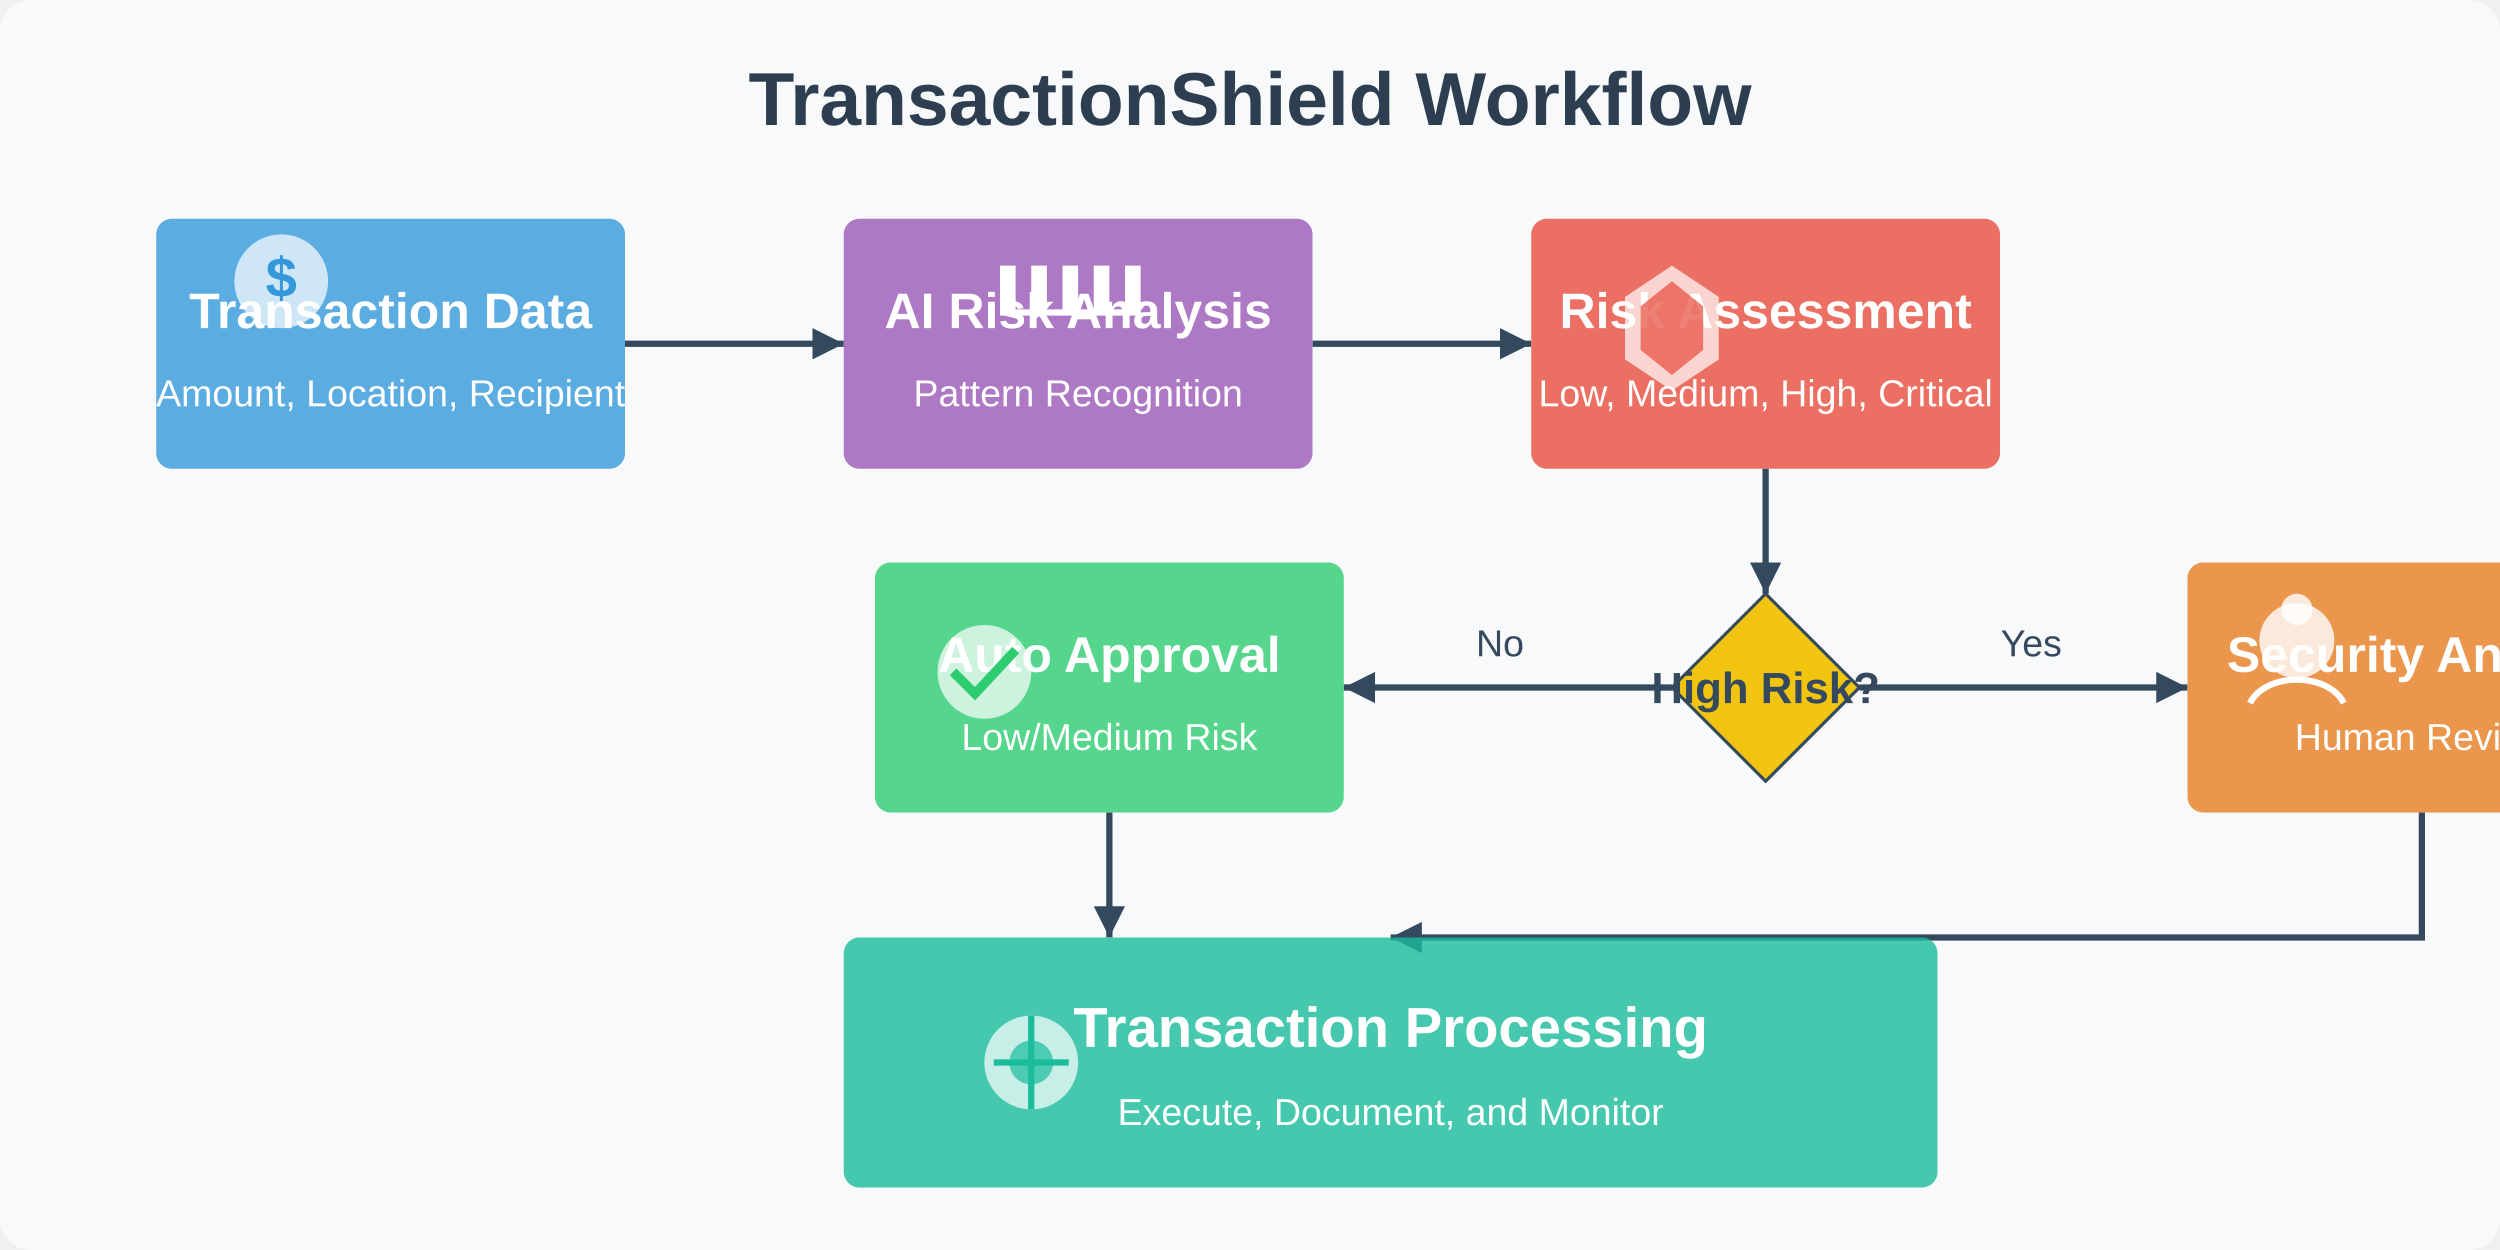
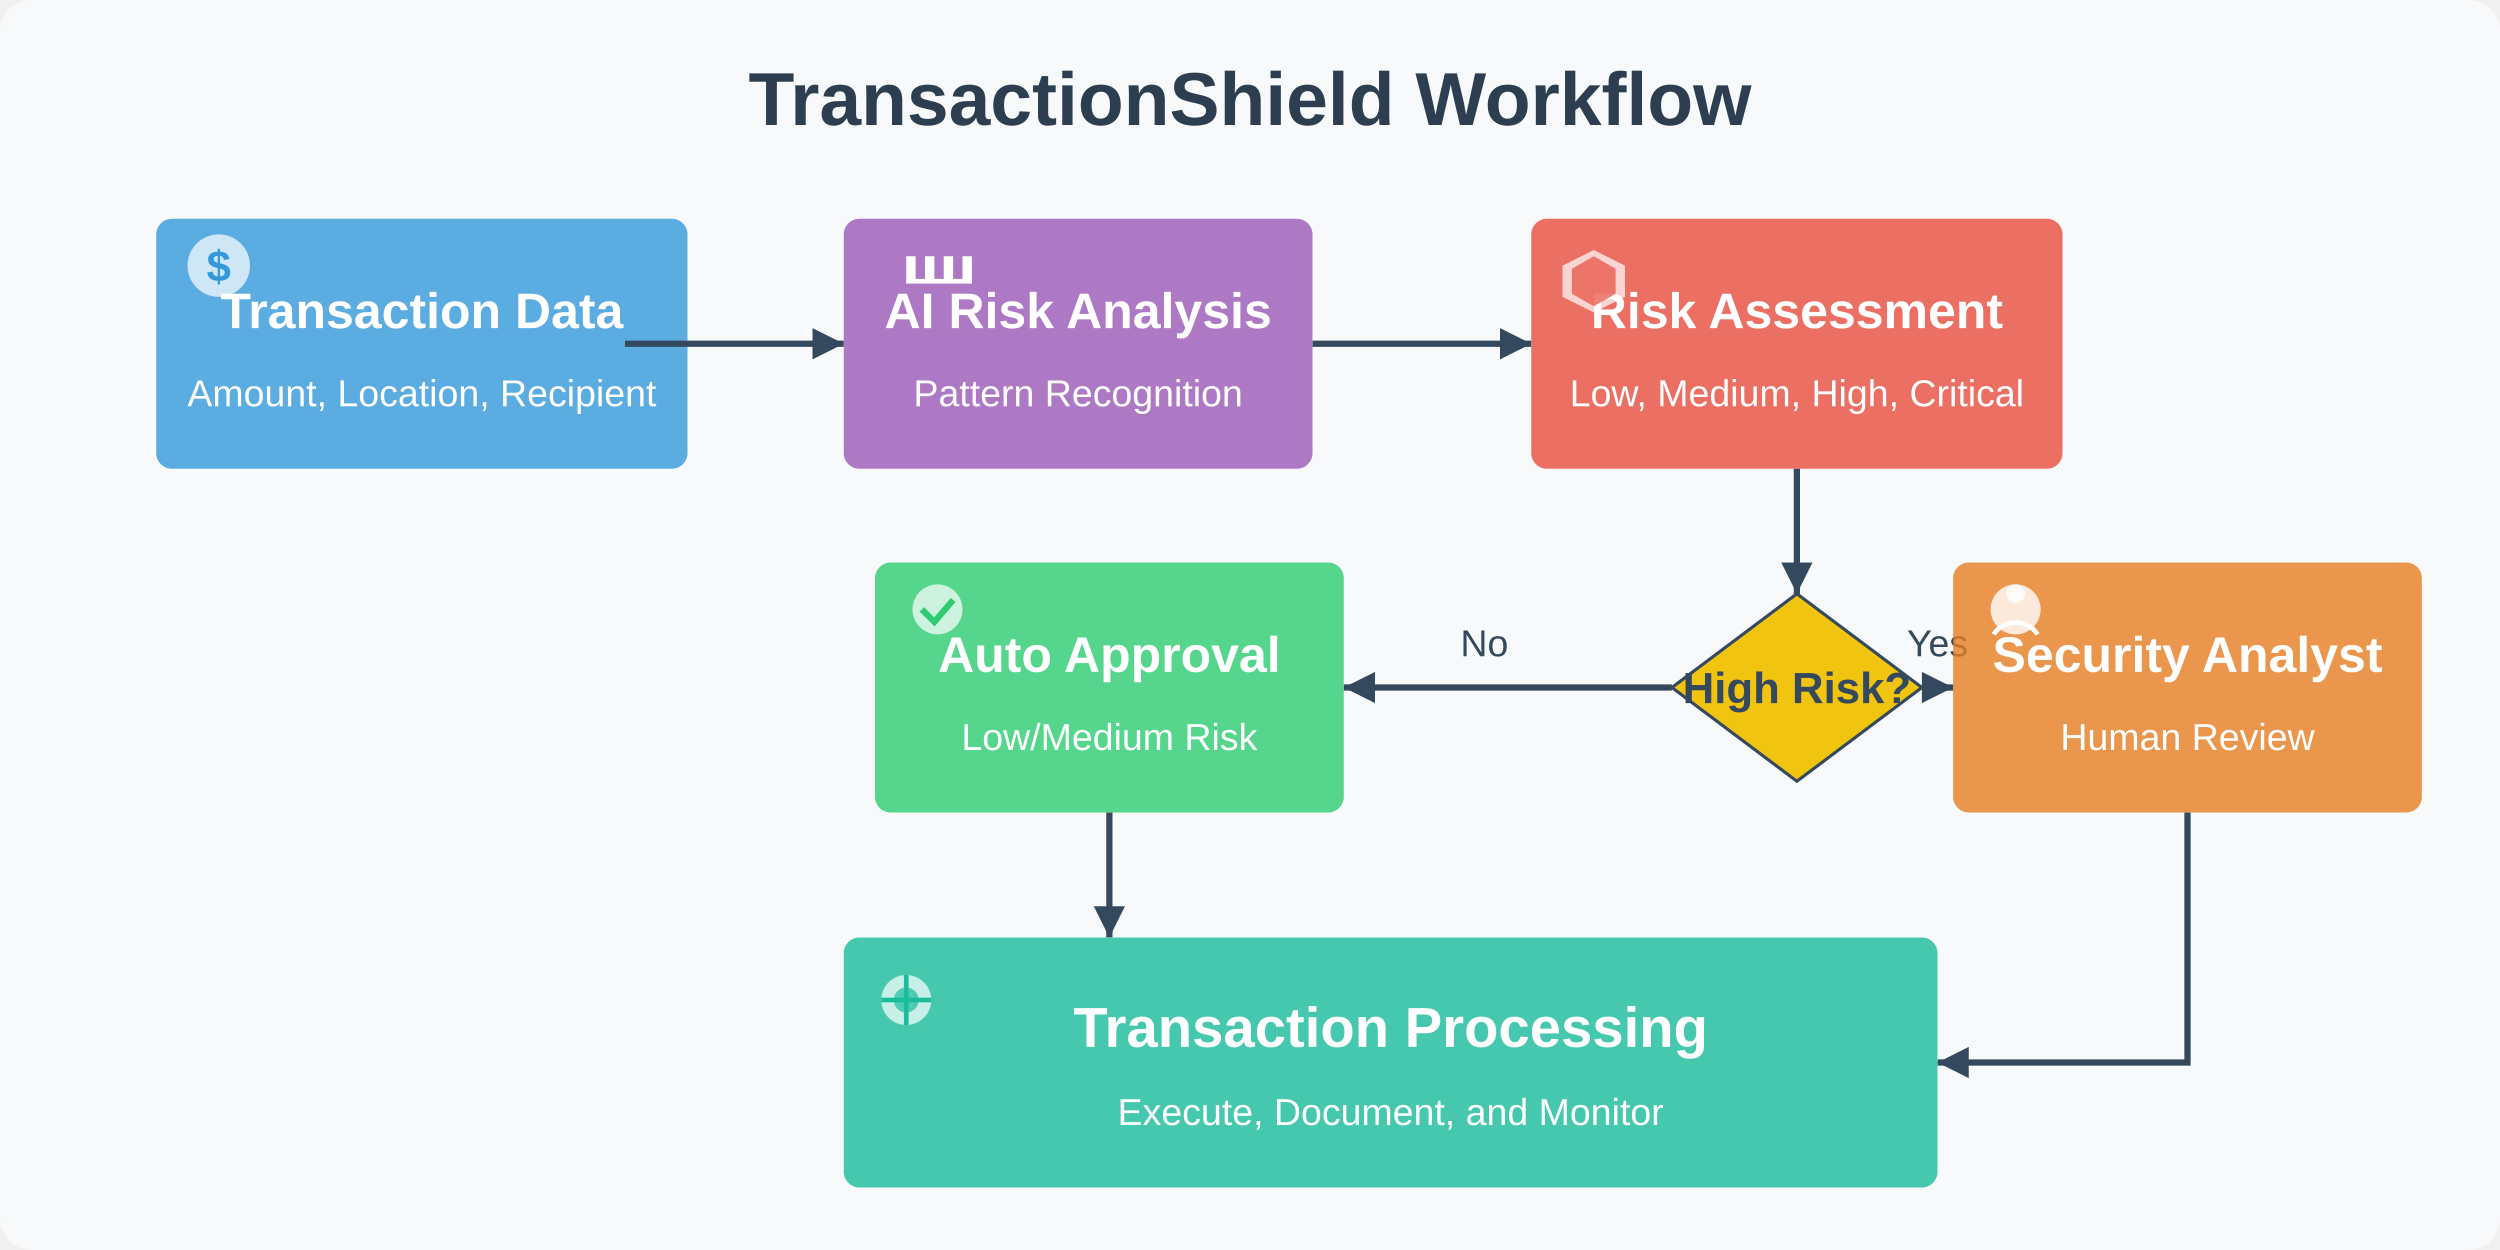
<svg xmlns="http://www.w3.org/2000/svg" viewBox="0 0 800 400">
  <rect width="800" height="400" fill="#f8f9fa" rx="10" ry="10" />
  <text x="400" y="40" font-family="Arial, sans-serif" font-size="24" font-weight="bold" text-anchor="middle" fill="#2c3e50">TransactionShield Workflow</text>
-   <rect x="50" y="70" width="150" height="80" rx="5" ry="5" fill="#3498db" fill-opacity="0.8" />
-   <text x="125" y="105" font-family="Arial, sans-serif" font-size="16" font-weight="bold" text-anchor="middle" fill="white">Transaction Data</text>
-   <text x="125" y="130" font-family="Arial, sans-serif" font-size="12" text-anchor="middle" fill="white">Amount, Location, Recipient</text>
-   <circle cx="90" cy="90" r="15" fill="white" opacity="0.7" />
-   <text x="90" y="95" font-family="Arial, sans-serif" font-size="18" font-weight="bold" text-anchor="middle" fill="#3498db">$</text>
+   <rect x="50" y="70" width="170" height="80" rx="5" ry="5" fill="#3498db" fill-opacity="0.8" />
+   <text x="135" y="105" font-family="Arial, sans-serif" font-size="16" font-weight="bold" text-anchor="middle" fill="white">Transaction Data</text>
+   <text x="135" y="130" font-family="Arial, sans-serif" font-size="12" text-anchor="middle" fill="white">Amount, Location, Recipient</text>
+   <circle cx="70" cy="85" r="10" fill="white" opacity="0.7" />
+   <text x="70" y="90" font-family="Arial, sans-serif" font-size="14" font-weight="bold" text-anchor="middle" fill="#3498db">$</text>
  <path d="M200 110 L270 110" stroke="#34495e" stroke-width="2" fill="none" />
  <polygon points="270,110 260,105 260,115" fill="#34495e" />
  <rect x="270" y="70" width="150" height="80" rx="5" ry="5" fill="#9b59b6" fill-opacity="0.8" />
  <text x="345" y="105" font-family="Arial, sans-serif" font-size="16" font-weight="bold" text-anchor="middle" fill="white">AI Risk Analysis</text>
  <text x="345" y="130" font-family="Arial, sans-serif" font-size="12" text-anchor="middle" fill="white">Pattern Recognition</text>
-   <rect x="320" y="85" width="5" height="15" fill="white" />
-   <rect x="330" y="85" width="5" height="15" fill="white" />
-   <rect x="340" y="85" width="5" height="15" fill="white" />
-   <rect x="350" y="85" width="5" height="15" fill="white" />
-   <rect x="360" y="85" width="5" height="15" fill="white" />
-   <path d="M320 100 L365 100" stroke="white" stroke-width="2" />
+   <rect x="290" y="82" width="3" height="8" fill="white" />
+   <rect x="296" y="82" width="3" height="8" fill="white" />
+   <rect x="302" y="82" width="3" height="8" fill="white" />
+   <rect x="308" y="82" width="3" height="8" fill="white" />
+   <path d="M290 90 L311 90" stroke="white" stroke-width="1.5" />
  <path d="M420 110 L490 110" stroke="#34495e" stroke-width="2" fill="none" />
  <polygon points="490,110 480,105 480,115" fill="#34495e" />
-   <rect x="490" y="70" width="150" height="80" rx="5" ry="5" fill="#e74c3c" fill-opacity="0.8" />
-   <text x="565" y="105" font-family="Arial, sans-serif" font-size="16" font-weight="bold" text-anchor="middle" fill="white">Risk Assessment</text>
-   <text x="565" y="130" font-family="Arial, sans-serif" font-size="12" text-anchor="middle" fill="white">Low, Medium, High, Critical</text>
-   <path d="M535 85 L520 95 L520 115 L535 125 L550 115 L550 95 Z" fill="white" opacity="0.7" />
-   <path d="M535 90 L525 98 L525 112 L535 120 L545 112 L545 98 Z" fill="#e74c3c" opacity="0.7" />
-   <path d="M565 150 L565 190" stroke="#34495e" stroke-width="2" fill="none" />
-   <polygon points="565,190 560,180 570,180" fill="#34495e" />
-   <polygon points="565,190 595,220 565,250 535,220" fill="#f1c40f" stroke="#34495e" stroke-width="1" />
-   <text x="565" y="225" font-family="Arial, sans-serif" font-size="14" font-weight="bold" text-anchor="middle" fill="#34495e">High Risk?</text>
+   <rect x="490" y="70" width="170" height="80" rx="5" ry="5" fill="#e74c3c" fill-opacity="0.8" />
+   <text x="575" y="105" font-family="Arial, sans-serif" font-size="16" font-weight="bold" text-anchor="middle" fill="white">Risk Assessment</text>
+   <text x="575" y="130" font-family="Arial, sans-serif" font-size="12" text-anchor="middle" fill="white">Low, Medium, High, Critical</text>
+   <path d="M510 80 L500 85 L500 95 L510 100 L520 95 L520 85 Z" fill="white" opacity="0.7" />
+   <path d="M510 82 L503 86 L503 94 L510 98 L517 94 L517 86 Z" fill="#e74c3c" opacity="0.7" />
+   <path d="M575 150 L575 190" stroke="#34495e" stroke-width="2" fill="none" />
+   <polygon points="575,190 570,180 580,180" fill="#34495e" />
+   <polygon points="575,190 615,220 575,250 535,220" fill="#f1c40f" stroke="#34495e" stroke-width="1" />
+   <text x="575" y="225" font-family="Arial, sans-serif" font-size="14" font-weight="bold" text-anchor="middle" fill="#34495e">High Risk?</text>
  <path d="M535 220 L430 220" stroke="#34495e" stroke-width="2" fill="none" />
  <polygon points="430,220 440,215 440,225" fill="#34495e" />
-   <text x="480" y="210" font-family="Arial, sans-serif" font-size="12" text-anchor="middle" fill="#34495e">No</text>
-   <path d="M595 220 L700 220" stroke="#34495e" stroke-width="2" fill="none" />
-   <polygon points="700,220 690,215 690,225" fill="#34495e" />
-   <text x="650" y="210" font-family="Arial, sans-serif" font-size="12" text-anchor="middle" fill="#34495e">Yes</text>
+   <text x="475" y="210" font-family="Arial, sans-serif" font-size="12" text-anchor="middle" fill="#34495e">No</text>
+   <path d="M615 220 L625 220" stroke="#34495e" stroke-width="2" fill="none" />
+   <polygon points="625,220 615,215 615,225" fill="#34495e" />
+   <text x="620" y="210" font-family="Arial, sans-serif" font-size="12" text-anchor="middle" fill="#34495e">Yes</text>
  <rect x="280" y="180" width="150" height="80" rx="5" ry="5" fill="#2ecc71" fill-opacity="0.8" />
  <text x="355" y="215" font-family="Arial, sans-serif" font-size="16" font-weight="bold" text-anchor="middle" fill="white">Auto Approval</text>
  <text x="355" y="240" font-family="Arial, sans-serif" font-size="12" text-anchor="middle" fill="white">Low/Medium Risk</text>
-   <circle cx="315" cy="215" r="15" fill="white" opacity="0.7" />
-   <path d="M305 215 L312 222 L325 208" stroke="#2ecc71" stroke-width="3" fill="none" />
-   <rect x="700" y="180" width="150" height="80" rx="5" ry="5" fill="#e67e22" fill-opacity="0.8" />
-   <text x="775" y="215" font-family="Arial, sans-serif" font-size="16" font-weight="bold" text-anchor="middle" fill="white">Security Analyst</text>
-   <text x="775" y="240" font-family="Arial, sans-serif" font-size="12" text-anchor="middle" fill="white">Human Review</text>
-   <circle cx="735" cy="205" r="12" fill="white" opacity="0.8" />
-   <circle cx="735" cy="195" r="5" fill="white" opacity="0.8" />
-   <path d="M720 225 C725 215 745 215 750 225" stroke="white" stroke-width="2" fill="none" />
+   <circle cx="300" cy="195" r="8" fill="white" opacity="0.7" />
+   <path d="M295 195 L299 199 L305 192" stroke="#2ecc71" stroke-width="2" fill="none" />
+   <rect x="625" y="180" width="150" height="80" rx="5" ry="5" fill="#e67e22" fill-opacity="0.8" />
+   <text x="700" y="215" font-family="Arial, sans-serif" font-size="16" font-weight="bold" text-anchor="middle" fill="white">Security Analyst</text>
+   <text x="700" y="240" font-family="Arial, sans-serif" font-size="12" text-anchor="middle" fill="white">Human Review</text>
+   <circle cx="645" cy="195" r="8" fill="white" opacity="0.8" />
+   <circle cx="645" cy="190" r="3" fill="white" opacity="0.8" />
+   <path d="M638 203 C641 198 649 198 652 203" stroke="white" stroke-width="1.5" fill="none" />
  <path d="M355 260 L355 300" stroke="#34495e" stroke-width="2" fill="none" />
  <polygon points="355,300 350,290 360,290" fill="#34495e" />
-   <path d="M775 260 L775 300 L445 300" stroke="#34495e" stroke-width="2" fill="none" />
-   <polygon points="445,300 455,295 455,305" fill="#34495e" />
+   <defs>
+     <marker id="arrowhead" markerWidth="10" markerHeight="7" refX="0" refY="3.5" orient="auto">
+       <polygon points="0 0, 10 3.5, 0 7" fill="#34495e" />
+     </marker>
+   </defs>
+   <path d="M700 260 L700 340 L620 340" stroke="#34495e" stroke-width="2" fill="none" />
+   <polygon points="620,340 630,335 630,345" fill="#34495e" />
  <rect x="270" y="300" width="350" height="80" rx="5" ry="5" fill="#1abc9c" fill-opacity="0.8" />
  <text x="445" y="335" font-family="Arial, sans-serif" font-size="18" font-weight="bold" text-anchor="middle" fill="white">Transaction Processing</text>
  <text x="445" y="360" font-family="Arial, sans-serif" font-size="12" text-anchor="middle" fill="white">Execute, Document, and Monitor</text>
-   <circle cx="330" cy="340" r="15" fill="white" opacity="0.7" />
-   <path d="M330 325 L330 355 M318 340 L342 340" stroke="#1abc9c" stroke-width="2" />
-   <circle cx="330" cy="340" r="7" fill="#1abc9c" opacity="0.7" />
+   <circle cx="290" cy="320" r="8" fill="white" opacity="0.7" />
+   <path d="M290 312 L290 328 M282 320 L298 320" stroke="#1abc9c" stroke-width="1.5" />
+   <circle cx="290" cy="320" r="4" fill="#1abc9c" opacity="0.7" />
</svg>
